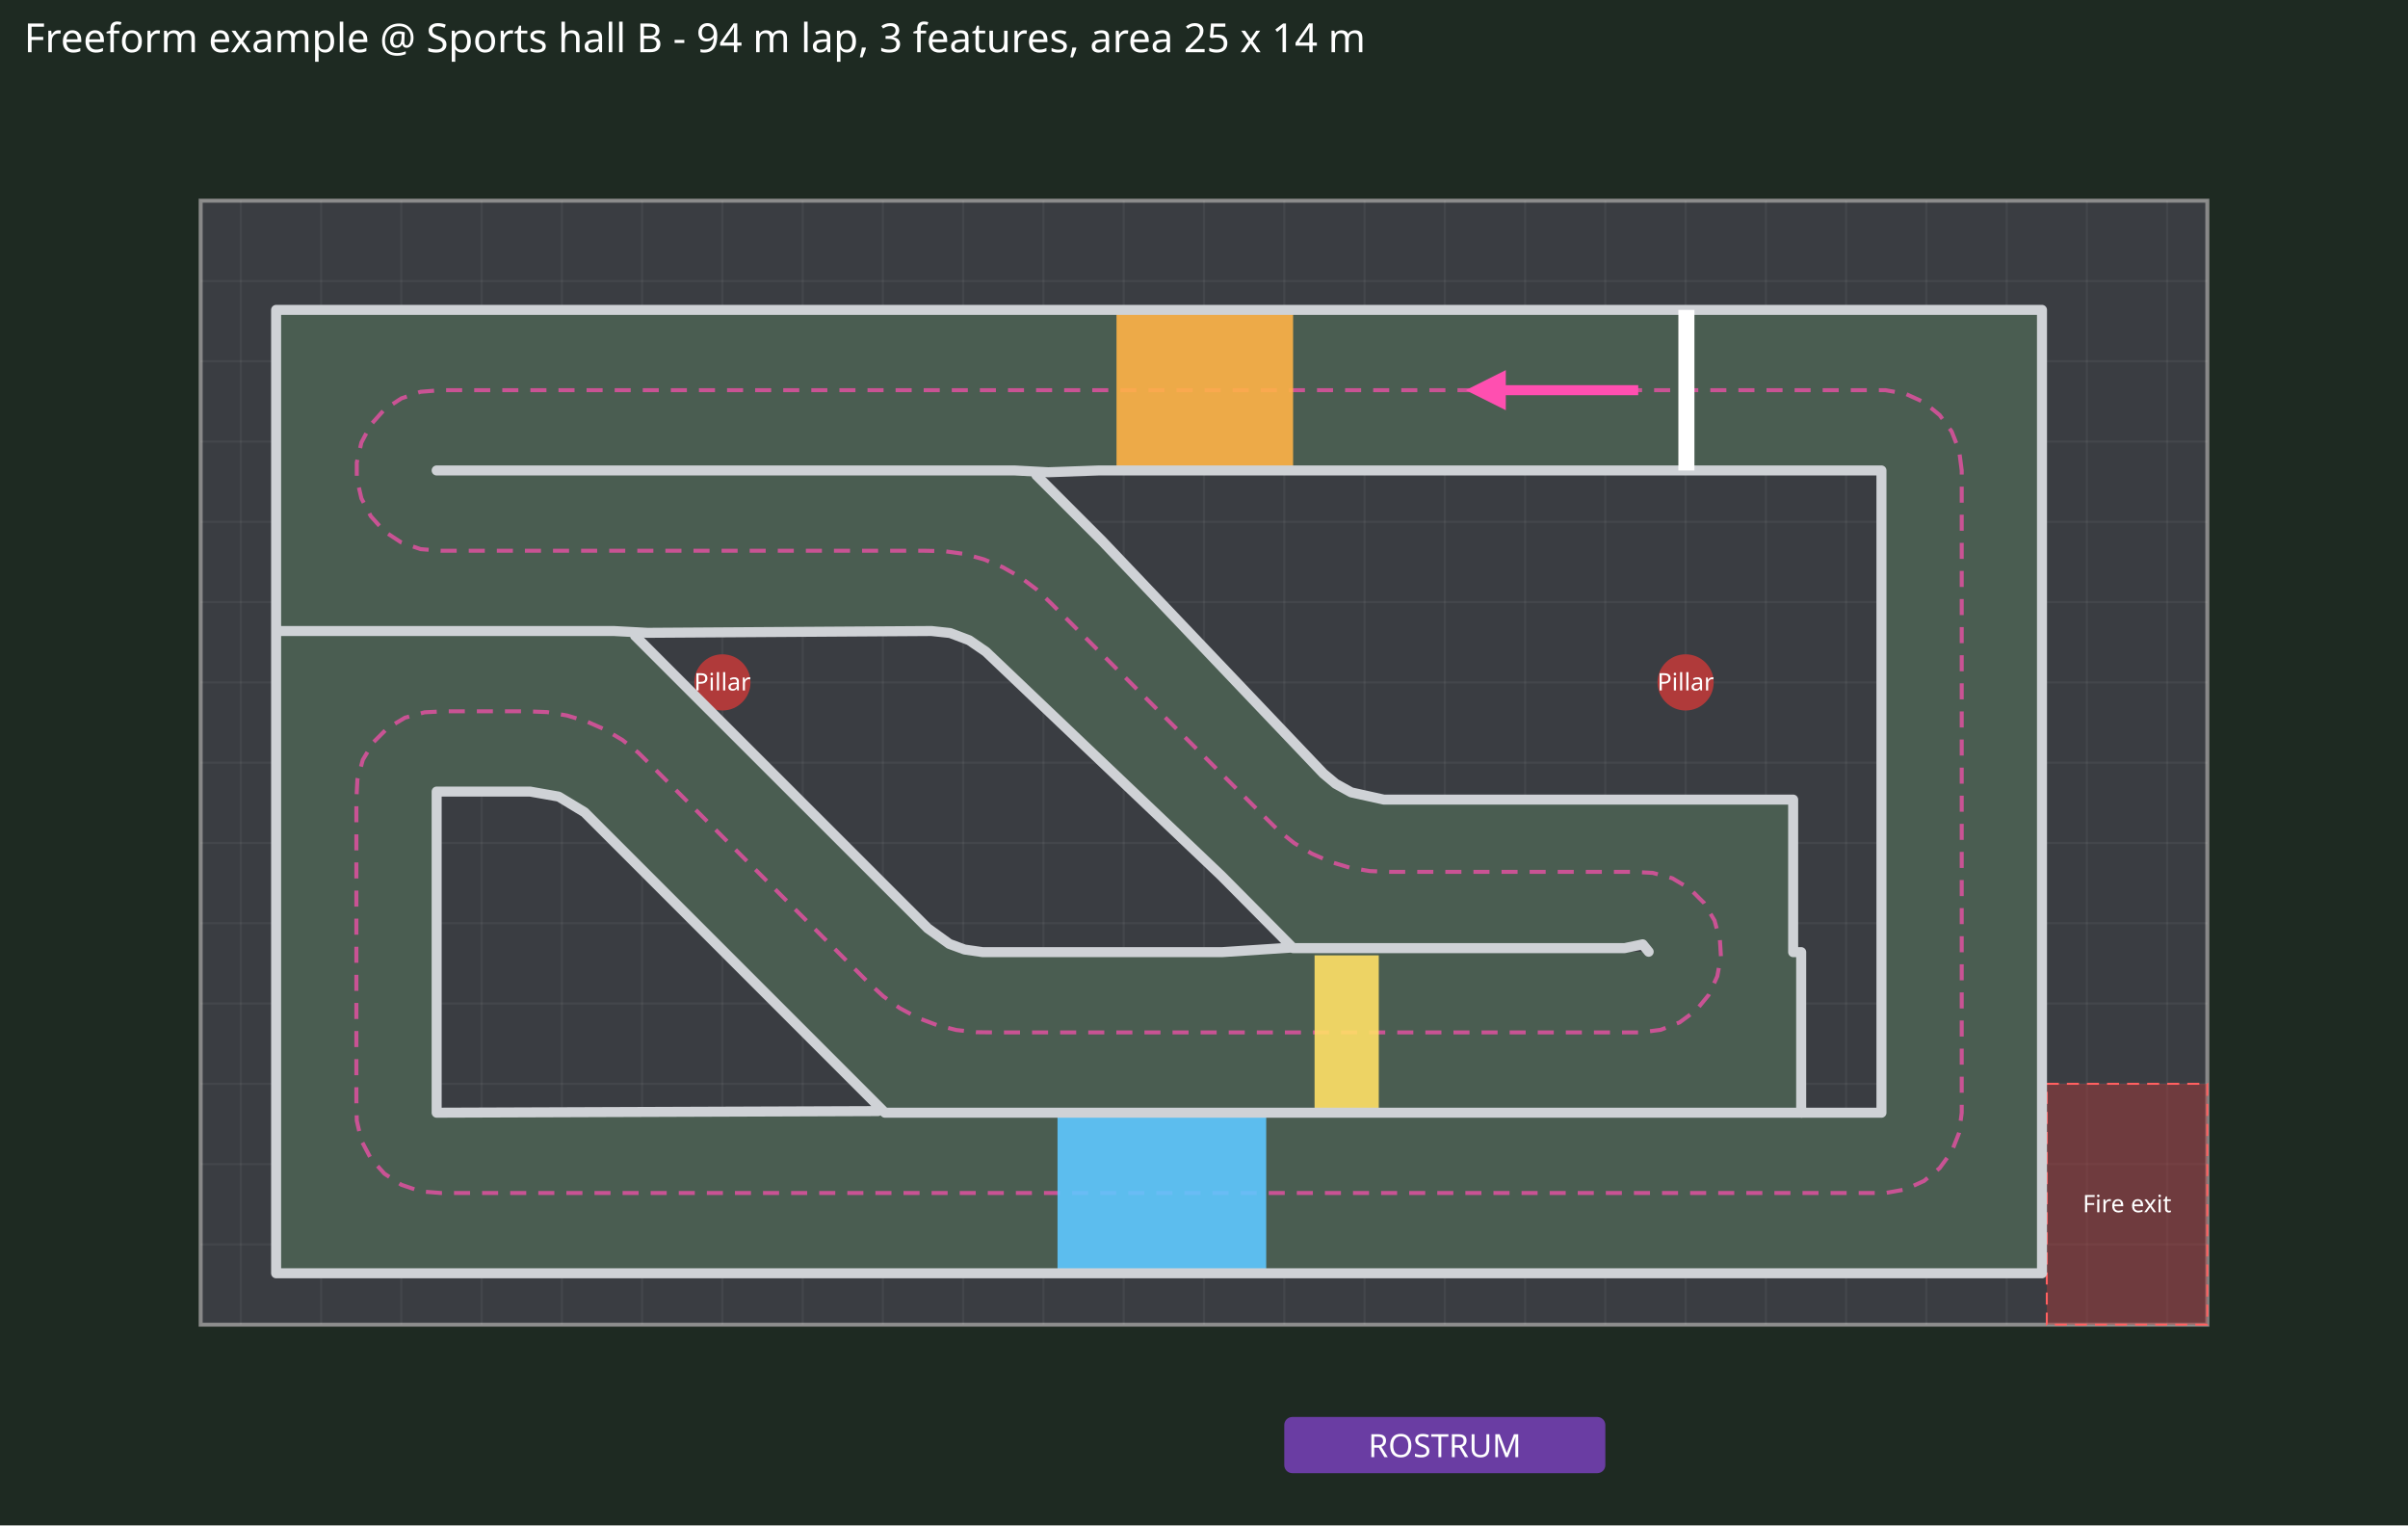
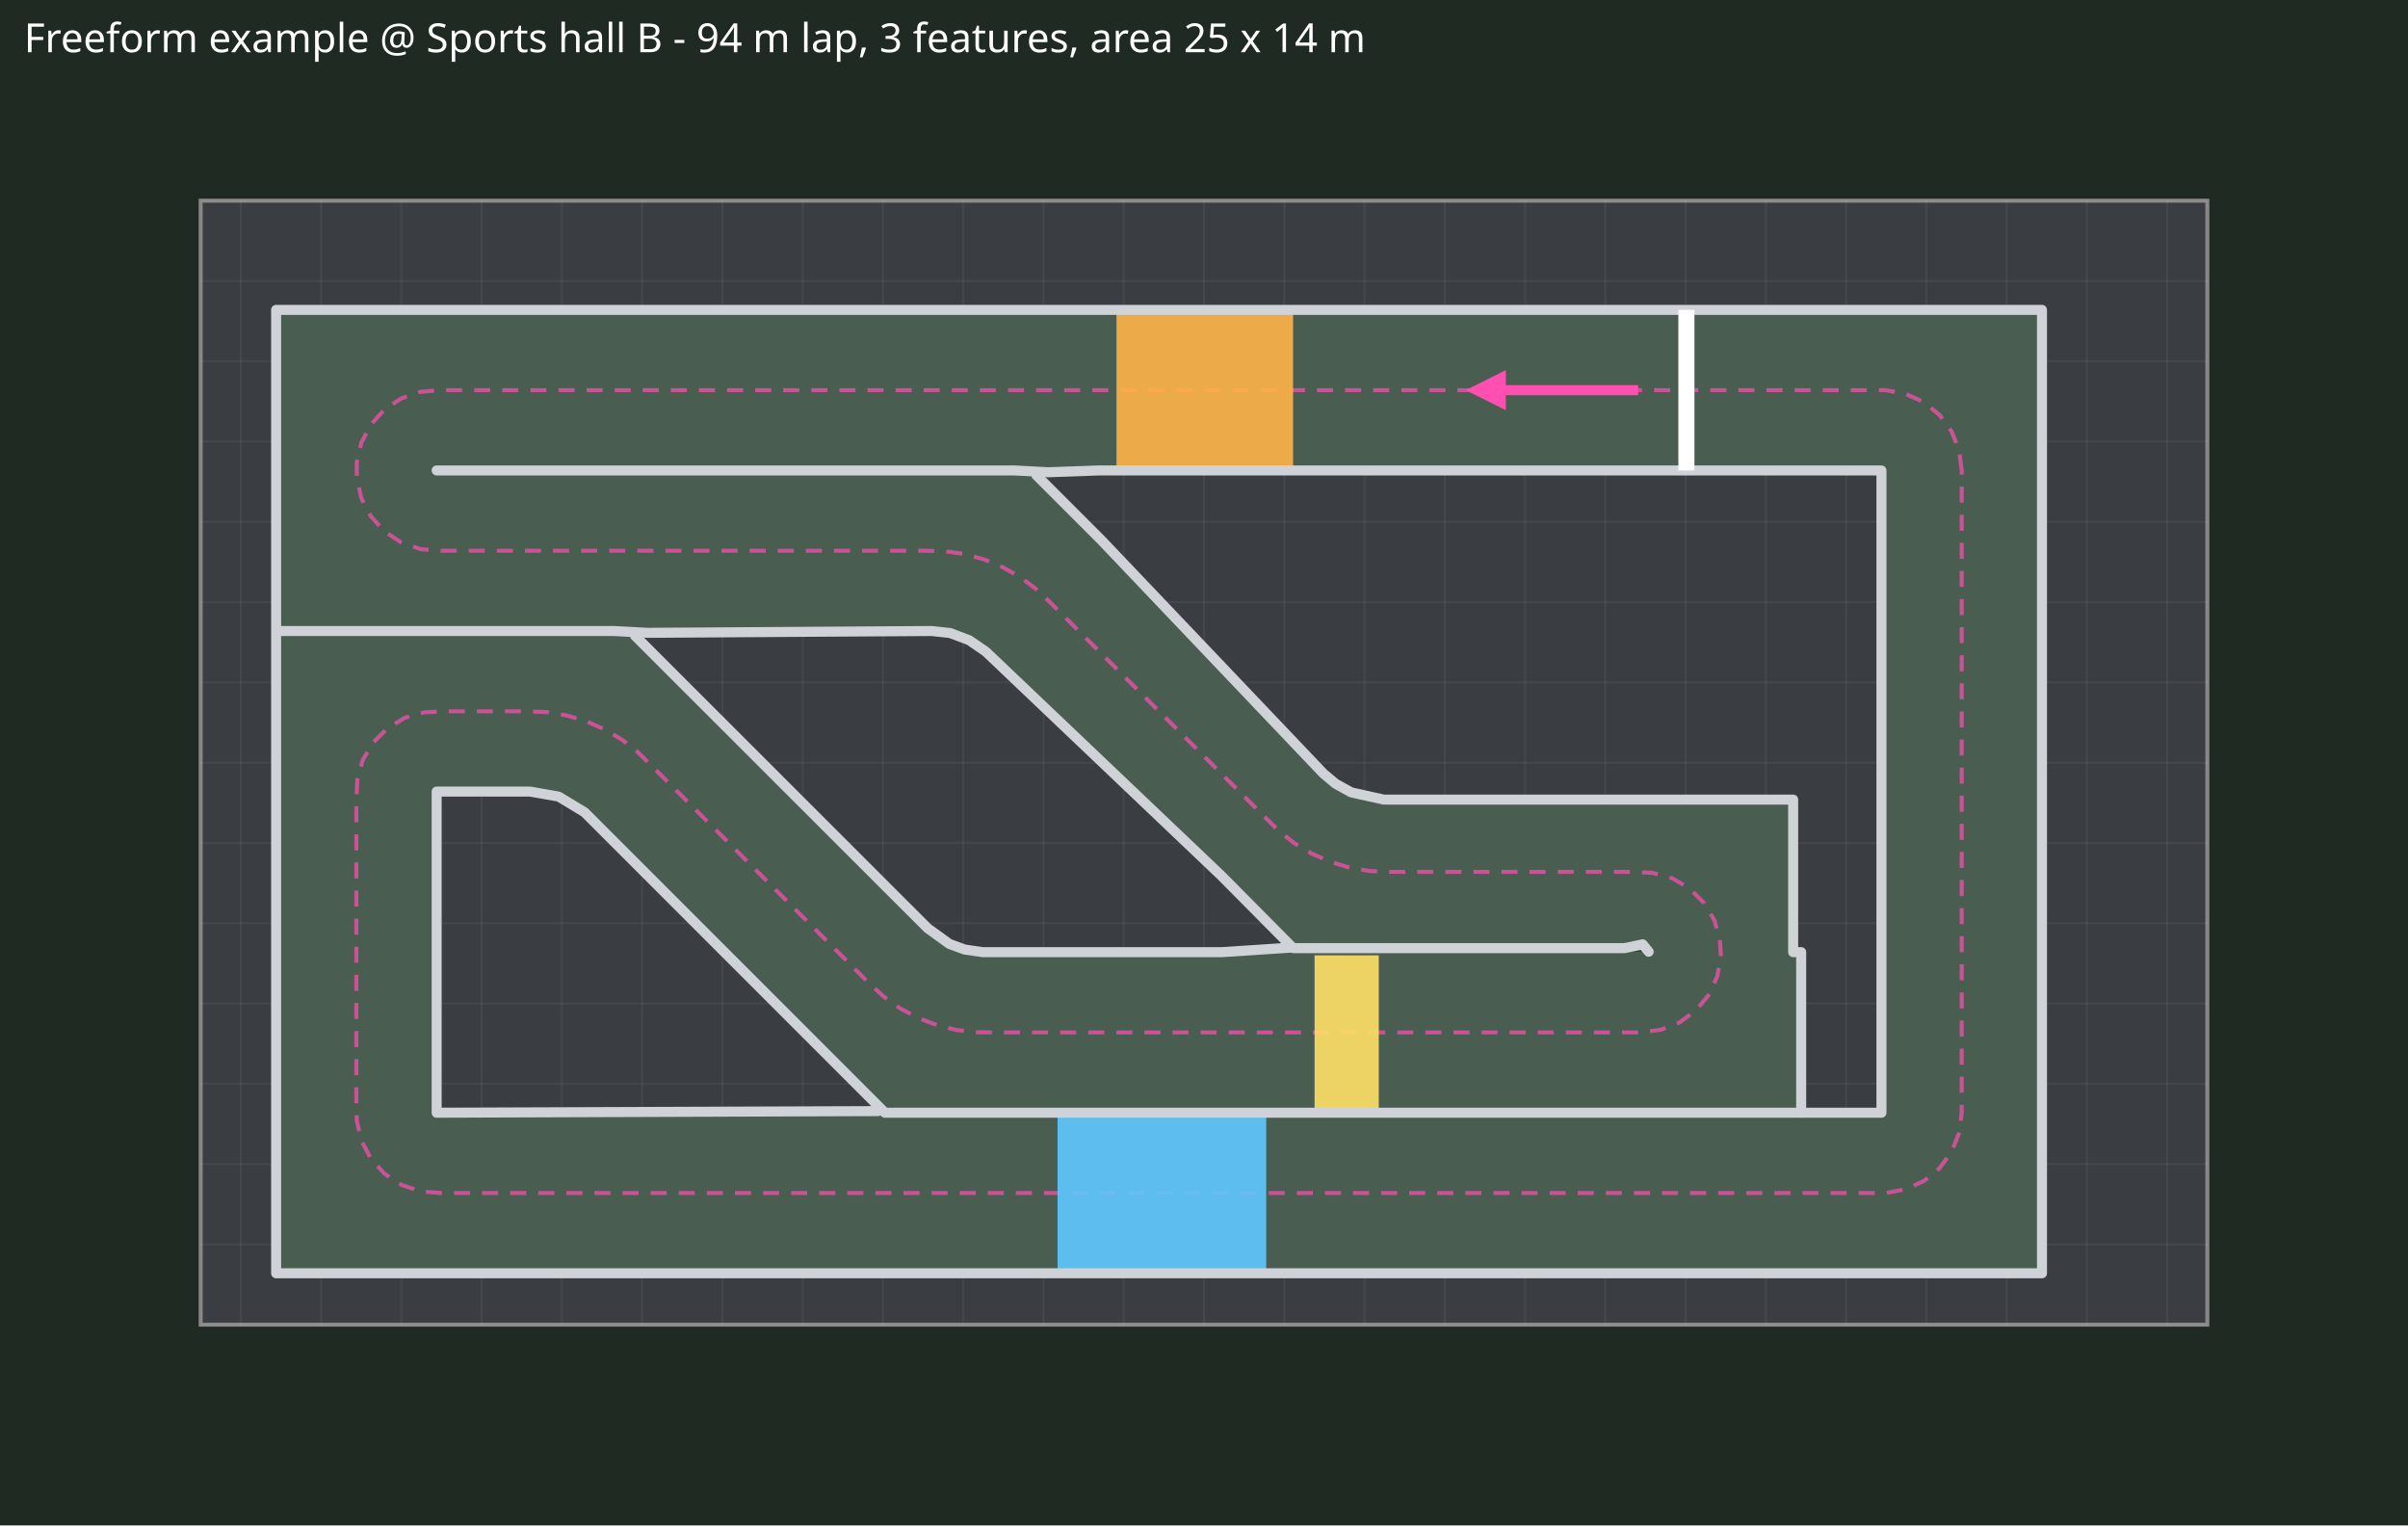
<svg xmlns="http://www.w3.org/2000/svg" width="1200" height="760" viewBox="0 0 1200 760" font-family="sans-serif">
  <defs>
    <marker id="a" viewBox="0 0 10 10" refX="5" refY="5" markerWidth="4" markerHeight="4" orient="auto">
      <path d="M0,0 L10,5 L0,10 z" fill="#ff4fb0" />
    </marker>
  </defs>
  <rect width="100%" height="100%" fill="#1e2a22" />
  <rect x="100.0" y="100.0" width="1000.0" height="560.0" fill="#3a3d42" stroke="#888" stroke-width="2" />
  <line x1="120.0" y1="100.0" x2="120.0" y2="660.0" stroke="#ffffff" stroke-opacity="0.05" />
  <line x1="160.0" y1="100.0" x2="160.0" y2="660.0" stroke="#ffffff" stroke-opacity="0.05" />
  <line x1="200.0" y1="100.0" x2="200.0" y2="660.0" stroke="#ffffff" stroke-opacity="0.05" />
  <line x1="240.0" y1="100.0" x2="240.0" y2="660.0" stroke="#ffffff" stroke-opacity="0.05" />
  <line x1="280.0" y1="100.0" x2="280.0" y2="660.0" stroke="#ffffff" stroke-opacity="0.05" />
  <line x1="320.0" y1="100.0" x2="320.0" y2="660.0" stroke="#ffffff" stroke-opacity="0.05" />
  <line x1="360.0" y1="100.0" x2="360.0" y2="660.0" stroke="#ffffff" stroke-opacity="0.05" />
  <line x1="400.0" y1="100.0" x2="400.0" y2="660.0" stroke="#ffffff" stroke-opacity="0.05" />
  <line x1="440.0" y1="100.0" x2="440.0" y2="660.0" stroke="#ffffff" stroke-opacity="0.05" />
  <line x1="480.0" y1="100.0" x2="480.0" y2="660.0" stroke="#ffffff" stroke-opacity="0.05" />
  <line x1="520.0" y1="100.0" x2="520.0" y2="660.0" stroke="#ffffff" stroke-opacity="0.05" />
  <line x1="560.0" y1="100.0" x2="560.0" y2="660.0" stroke="#ffffff" stroke-opacity="0.05" />
  <line x1="600.0" y1="100.0" x2="600.0" y2="660.0" stroke="#ffffff" stroke-opacity="0.05" />
  <line x1="640.0" y1="100.0" x2="640.0" y2="660.0" stroke="#ffffff" stroke-opacity="0.05" />
  <line x1="680.0" y1="100.0" x2="680.0" y2="660.0" stroke="#ffffff" stroke-opacity="0.05" />
  <line x1="720.0" y1="100.0" x2="720.0" y2="660.0" stroke="#ffffff" stroke-opacity="0.05" />
  <line x1="760.0" y1="100.0" x2="760.0" y2="660.0" stroke="#ffffff" stroke-opacity="0.05" />
  <line x1="800.0" y1="100.0" x2="800.0" y2="660.0" stroke="#ffffff" stroke-opacity="0.05" />
  <line x1="840.0" y1="100.0" x2="840.0" y2="660.0" stroke="#ffffff" stroke-opacity="0.05" />
  <line x1="880.0" y1="100.0" x2="880.0" y2="660.0" stroke="#ffffff" stroke-opacity="0.05" />
  <line x1="920.0" y1="100.0" x2="920.0" y2="660.0" stroke="#ffffff" stroke-opacity="0.05" />
  <line x1="960.0" y1="100.0" x2="960.0" y2="660.0" stroke="#ffffff" stroke-opacity="0.05" />
  <line x1="1000.0" y1="100.0" x2="1000.0" y2="660.0" stroke="#ffffff" stroke-opacity="0.05" />
  <line x1="1040.0" y1="100.0" x2="1040.0" y2="660.0" stroke="#ffffff" stroke-opacity="0.05" />
  <line x1="1080.0" y1="100.0" x2="1080.0" y2="660.0" stroke="#ffffff" stroke-opacity="0.05" />
  <line x1="100.0" y1="660.0" x2="1100.0" y2="660.0" stroke="#ffffff" stroke-opacity="0.05" />
  <line x1="100.0" y1="620.0" x2="1100.0" y2="620.0" stroke="#ffffff" stroke-opacity="0.05" />
  <line x1="100.0" y1="580.0" x2="1100.0" y2="580.0" stroke="#ffffff" stroke-opacity="0.05" />
  <line x1="100.0" y1="540.0" x2="1100.0" y2="540.0" stroke="#ffffff" stroke-opacity="0.05" />
  <line x1="100.0" y1="500.0" x2="1100.0" y2="500.0" stroke="#ffffff" stroke-opacity="0.05" />
  <line x1="100.0" y1="460.0" x2="1100.0" y2="460.0" stroke="#ffffff" stroke-opacity="0.05" />
  <line x1="100.0" y1="420.0" x2="1100.0" y2="420.0" stroke="#ffffff" stroke-opacity="0.05" />
  <line x1="100.0" y1="380.0" x2="1100.0" y2="380.0" stroke="#ffffff" stroke-opacity="0.05" />
  <line x1="100.0" y1="340.0" x2="1100.0" y2="340.0" stroke="#ffffff" stroke-opacity="0.05" />
  <line x1="100.0" y1="300.0" x2="1100.0" y2="300.0" stroke="#ffffff" stroke-opacity="0.05" />
  <line x1="100.0" y1="260.0" x2="1100.0" y2="260.0" stroke="#ffffff" stroke-opacity="0.05" />
  <line x1="100.0" y1="220.0" x2="1100.0" y2="220.0" stroke="#ffffff" stroke-opacity="0.05" />
  <line x1="100.0" y1="180.0" x2="1100.0" y2="180.0" stroke="#ffffff" stroke-opacity="0.05" />
  <line x1="100.0" y1="140.0" x2="1100.0" y2="140.0" stroke="#ffffff" stroke-opacity="0.05" />
  <line x1="100.0" y1="100.0" x2="1100.0" y2="100.0" stroke="#ffffff" stroke-opacity="0.05" />
-   <circle cx="360.0" cy="340.0" r="14.0" fill="#b03a3a" />
-   <text x="360.0" y="344.0" fill="#fff" font-size="12" text-anchor="middle">Pillar</text>
-   <circle cx="840.0" cy="340.0" r="14.0" fill="#b03a3a" />
-   <text x="840.0" y="344.0" fill="#fff" font-size="12" text-anchor="middle">Pillar</text>
-   <rect x="1020.0" y="540.0" width="80.0" height="120.0" fill="#b03a3a" fill-opacity="0.45" stroke="#ff6060" stroke-dasharray="6 4" transform="rotate(0 1060.0 600.0)" />
-   <text x="1060.0" y="604.0" fill="#fff" font-size="12" text-anchor="middle">Fire exit</text>
  <path d="M 1017.6,234.4 L 1017.6,154.4 L 137.6,154.4 L 137.6,314.4 L 464.2,314.4 L 473.5,315.4 L 483.0,319.0 L 491.3,324.7 L 608.7,436.4 L 642.7,470.4 L 817.8,470.4 L 820.5,471.6 L 821.6,474.2 L 491.0,474.4 L 481.7,473.4 L 471.3,469.4 L 463.2,463.4 L 314.2,314.4 L 137.6,314.4 L 137.6,634.4 L 1017.6,634.4 Z M 937.6,234.4 L 217.6,234.4 L 514.2,234.4 L 549.3,269.6 L 659.5,385.4 L 665.6,390.5 L 673.4,394.8 L 689.6,398.4 L 893.6,398.4 L 893.6,474.4 L 897.6,474.4 L 897.6,554.4 L 441.0,554.4 L 288.1,402.2 L 278.4,396.9 L 268.5,394.6 L 217.6,394.4 L 217.6,554.4 L 937.6,554.4 Z" fill="#4a5d51" fill-rule="evenodd" />
  <polygon points="977.6,234.4 976.3,224.4 972.6,215.0 966.6,206.8 958.8,200.4 949.6,196.2 939.6,194.4 929.6,194.4 919.6,194.4 909.6,194.4 899.6,194.4 889.6,194.4 879.6,194.4 869.6,194.4 859.6,194.4 849.6,194.4 839.6,194.4 829.6,194.4 819.6,194.4 809.6,194.4 799.6,194.4 789.6,194.4 779.6,194.4 769.6,194.4 759.6,194.4 749.6,194.4 739.6,194.4 729.6,194.4 719.6,194.4 709.6,194.4 699.6,194.4 689.6,194.4 679.6,194.4 669.6,194.4 659.6,194.4 649.6,194.4 639.6,194.4 629.6,194.4 619.6,194.4 609.6,194.4 599.6,194.4 589.6,194.4 579.6,194.4 569.6,194.4 559.6,194.4 549.6,194.4 539.6,194.4 529.6,194.4 519.6,194.4 509.6,194.4 499.6,194.4 489.6,194.4 479.6,194.4 469.6,194.4 459.6,194.4 449.6,194.4 439.6,194.4 429.6,194.4 419.6,194.4 409.6,194.4 399.6,194.4 389.6,194.4 379.6,194.4 369.6,194.4 359.6,194.4 349.6,194.4 339.6,194.4 329.6,194.4 319.6,194.4 309.6,194.4 299.6,194.4 289.6,194.4 279.6,194.4 269.6,194.4 259.6,194.4 249.6,194.4 239.6,194.4 229.6,194.4 219.6,194.4 209.6,195.2 200.0,198.5 191.6,204.0 184.8,211.6 180.1,220.5 177.8,230.4 177.8,238.4 180.1,248.3 184.8,257.2 191.6,264.8 200.0,270.3 209.6,273.6 219.6,274.4 229.6,274.4 239.7,274.4 249.7,274.4 259.8,274.4 269.8,274.4 279.8,274.4 289.8,274.4 299.9,274.4 309.9,274.4 320.0,274.4 330.0,274.4 340.0,274.4 350.1,274.4 360.1,274.4 370.1,274.4 380.2,274.4 390.2,274.4 400.2,274.4 410.3,274.4 420.3,274.4 430.4,274.4 440.4,274.4 450.4,274.4 460.4,274.4 470.5,274.6 480.6,276.0 490.3,278.7 499.7,282.6 508.5,287.6 516.6,293.7 523.8,300.6 530.9,307.7 538.0,314.8 545.1,321.9 552.2,329.0 559.2,336.0 566.3,343.1 573.4,350.2 580.4,357.2 587.5,364.3 594.6,371.4 601.6,378.4 608.7,385.5 615.8,392.6 622.8,399.6 629.9,406.7 637.1,413.8 645.0,420.1 653.7,425.3 663.0,429.4 672.6,432.3 682.6,434.0 692.8,434.4 702.8,434.4 712.9,434.4 723.0,434.4 733.0,434.4 743.1,434.4 753.2,434.4 763.2,434.4 773.3,434.4 783.4,434.4 793.4,434.4 803.5,434.4 813.6,434.4 823.6,434.9 833.4,437.6 842.1,442.8 849.2,449.9 854.4,458.6 857.1,468.4 857.6,476.4 855.8,486.4 851.6,495.6 845.2,503.4 837.0,509.4 827.6,513.1 817.6,514.4 807.6,514.4 797.6,514.4 787.5,514.4 777.5,514.4 767.5,514.4 757.4,514.4 747.4,514.4 737.4,514.4 727.4,514.4 717.3,514.4 707.3,514.4 697.3,514.4 687.2,514.4 677.2,514.4 667.2,514.4 657.2,514.4 647.2,514.4 637.1,514.4 627.1,514.4 617.1,514.4 607.0,514.4 597.0,514.4 587.0,514.4 577.0,514.4 566.9,514.4 556.9,514.4 546.9,514.4 536.8,514.4 526.8,514.4 516.8,514.4 506.8,514.4 496.8,514.4 486.7,514.3 476.6,513.2 466.8,510.7 457.3,507.1 448.4,502.3 440.2,496.4 432.7,489.5 425.6,482.4 418.4,475.2 411.2,468.0 404.1,460.9 396.9,453.7 389.8,446.6 382.6,439.4 375.4,432.2 368.3,425.1 361.1,417.9 354.0,410.8 346.8,403.6 339.6,396.4 332.5,389.3 325.3,382.1 318.1,375.0 310.2,368.7 301.5,363.5 292.2,359.4 282.6,356.5 272.6,354.8 262.4,354.4 252.2,354.4 242.0,354.4 231.9,354.4 221.7,354.4 211.6,354.9 201.8,357.6 193.1,362.8 186.0,369.9 180.8,378.6 178.1,388.4 177.6,398.4 177.6,408.4 177.6,418.4 177.6,428.4 177.6,438.4 177.6,448.4 177.6,458.4 177.6,468.4 177.6,478.4 177.6,488.4 177.6,498.4 177.6,508.4 177.6,518.4 177.6,528.4 177.6,538.4 177.6,548.4 177.8,558.4 180.1,568.3 184.8,577.2 191.6,584.8 200.0,590.3 209.6,593.6 219.6,594.4 229.6,594.4 239.6,594.4 249.6,594.4 259.6,594.4 269.6,594.4 279.6,594.4 289.6,594.4 299.6,594.4 309.6,594.4 319.6,594.4 329.6,594.4 339.6,594.4 349.6,594.4 359.6,594.4 369.6,594.4 379.6,594.4 389.6,594.4 399.6,594.4 409.6,594.4 419.6,594.4 429.6,594.4 439.6,594.4 449.6,594.4 459.6,594.4 469.6,594.4 479.6,594.4 489.6,594.4 499.6,594.4 509.6,594.4 519.6,594.4 529.6,594.4 539.6,594.4 549.6,594.4 559.6,594.4 569.6,594.4 579.6,594.4 589.6,594.4 599.6,594.4 609.6,594.4 619.6,594.4 629.6,594.4 639.6,594.4 649.6,594.4 659.6,594.4 669.6,594.4 679.6,594.4 689.6,594.4 699.6,594.4 709.6,594.4 719.6,594.4 729.6,594.4 739.6,594.4 749.6,594.4 759.6,594.4 769.6,594.4 779.6,594.4 789.6,594.4 799.6,594.4 809.6,594.4 819.6,594.4 829.6,594.4 839.6,594.4 849.6,594.4 859.6,594.4 869.6,594.4 879.6,594.4 889.6,594.4 899.6,594.4 909.6,594.4 919.6,594.4 929.6,594.4 939.6,594.4 949.6,592.6 958.8,588.4 966.6,582.0 972.6,573.8 976.3,564.4 977.6,554.4 977.6,544.4 977.6,534.4 977.6,524.4 977.6,514.4 977.6,504.4 977.6,494.4 977.6,484.4 977.6,474.4 977.6,464.4 977.6,454.4 977.6,444.4 977.6,434.4 977.6,424.4 977.6,414.4 977.6,404.4 977.6,394.4 977.6,384.4 977.6,374.4 977.6,364.4 977.6,354.4 977.6,344.4 977.6,334.4 977.6,324.4 977.6,314.4 977.6,304.4 977.6,294.4 977.6,284.4 977.6,274.4 977.6,264.4 977.6,254.4 977.6,244.4" fill="none" stroke="#ff4fb0" stroke-width="2" stroke-dasharray="8 6" opacity="0.7" />
  <polygon points="556.4,232.8 556.4,156.0 644.4,156.0 644.4,232.8" fill="#ffb347" opacity="0.9" />
  <polygon points="655.1,552.8 655.1,476.0 687.1,476.0 687.1,552.8" fill="#ffe066" opacity="0.9" />
  <polygon points="631.0,556.0 631.0,632.8 527.0,632.8 527.0,556.0" fill="#5ec8ff" opacity="0.9" />
  <polyline points="642.4,472.2 609.0,474.4 489.7,474.4 480.7,473.1 473.1,470.3 462.3,462.5 316.5,316.8" fill="none" stroke="#cfd2d6" stroke-width="5" stroke-linejoin="round" stroke-linecap="round" />
  <polyline points="157.6,314.4 137.6,314.4 137.6,634.4 1017.6,634.4 1017.6,154.4 137.6,154.4 137.6,314.4 305.9,314.4 322.7,315.3 464.2,314.4 473.5,315.4 483.0,319.0 491.3,324.7 608.7,436.4 644.4,472.4 809.6,472.4 818.6,470.5 821.6,474.2" fill="none" stroke="#cfd2d6" stroke-width="5" stroke-linejoin="round" stroke-linecap="round" />
  <polyline points="516.5,236.8 549.3,269.6 659.5,385.4 665.6,390.5 673.4,394.8 689.6,398.4 893.6,398.4 893.6,474.4 897.6,474.4 897.6,554.4 441.0,554.4 291.3,404.7 278.4,396.9 264.2,394.4 217.6,394.4 217.6,554.4 437.5,553.6" fill="none" stroke="#cfd2d6" stroke-width="5" stroke-linejoin="round" stroke-linecap="round" />
  <polyline points="898.0,554.4 937.6,554.4 937.6,234.4 547.6,234.4 522.4,235.3 505.6,234.4 217.6,234.4" fill="none" stroke="#cfd2d6" stroke-width="5" stroke-linejoin="round" stroke-linecap="round" />
  <line x1="840.4" y1="234.4" x2="840.4" y2="154.4" stroke="#ffffff" stroke-width="8" />
  <line x1="816.4" y1="194.4" x2="740.4" y2="194.4" stroke="#ff4fb0" stroke-width="5" marker-end="url(#a)" />
-   <rect x="640.0" y="706.0" width="160" height="28" rx="4" fill="#6a3da3" />
-   <text x="720.0" y="726.0" fill="#fff" font-size="16" text-anchor="middle">ROSTRUM</text>
  <text x="12" y="26" fill="#fff" font-size="20">Freeform example @ Sports hall B  -  94 m lap, 3 features, area 25 x 14 m</text>
</svg>
